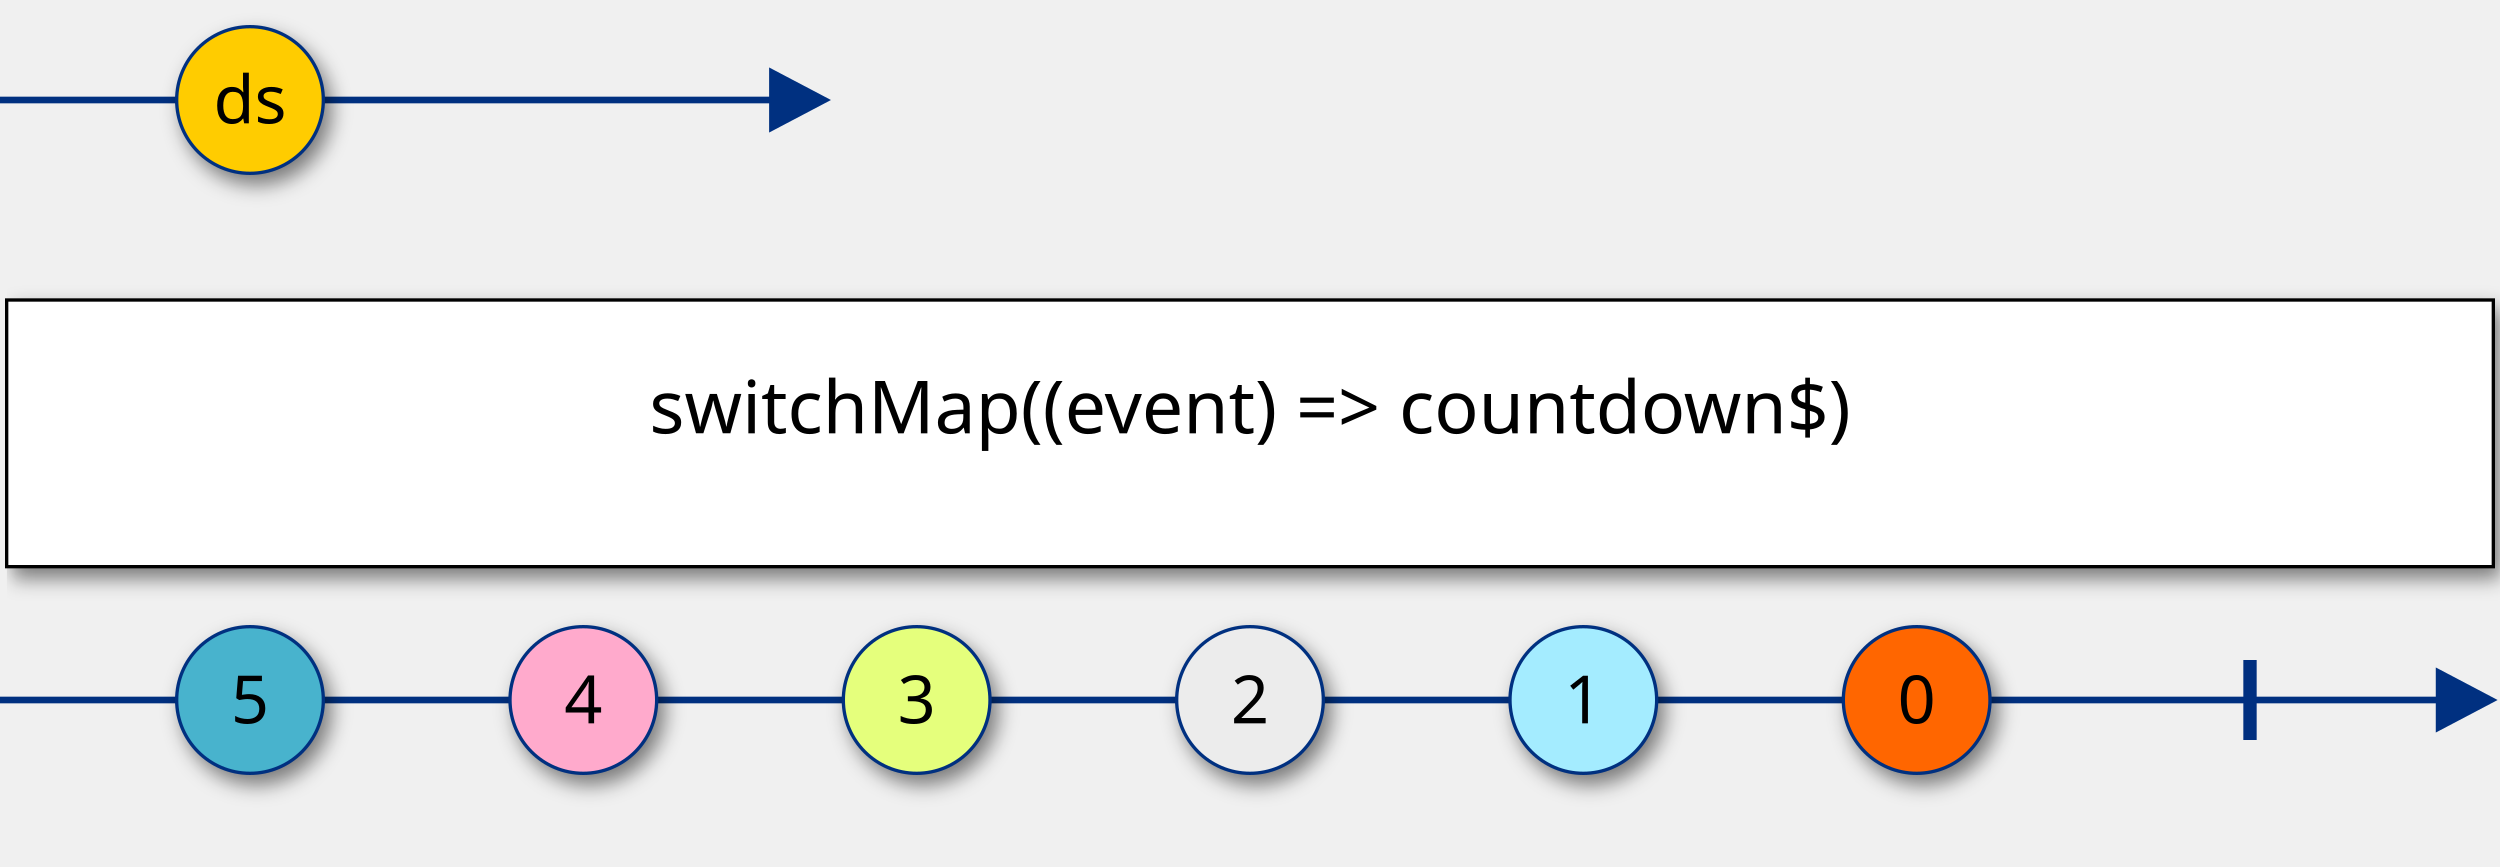
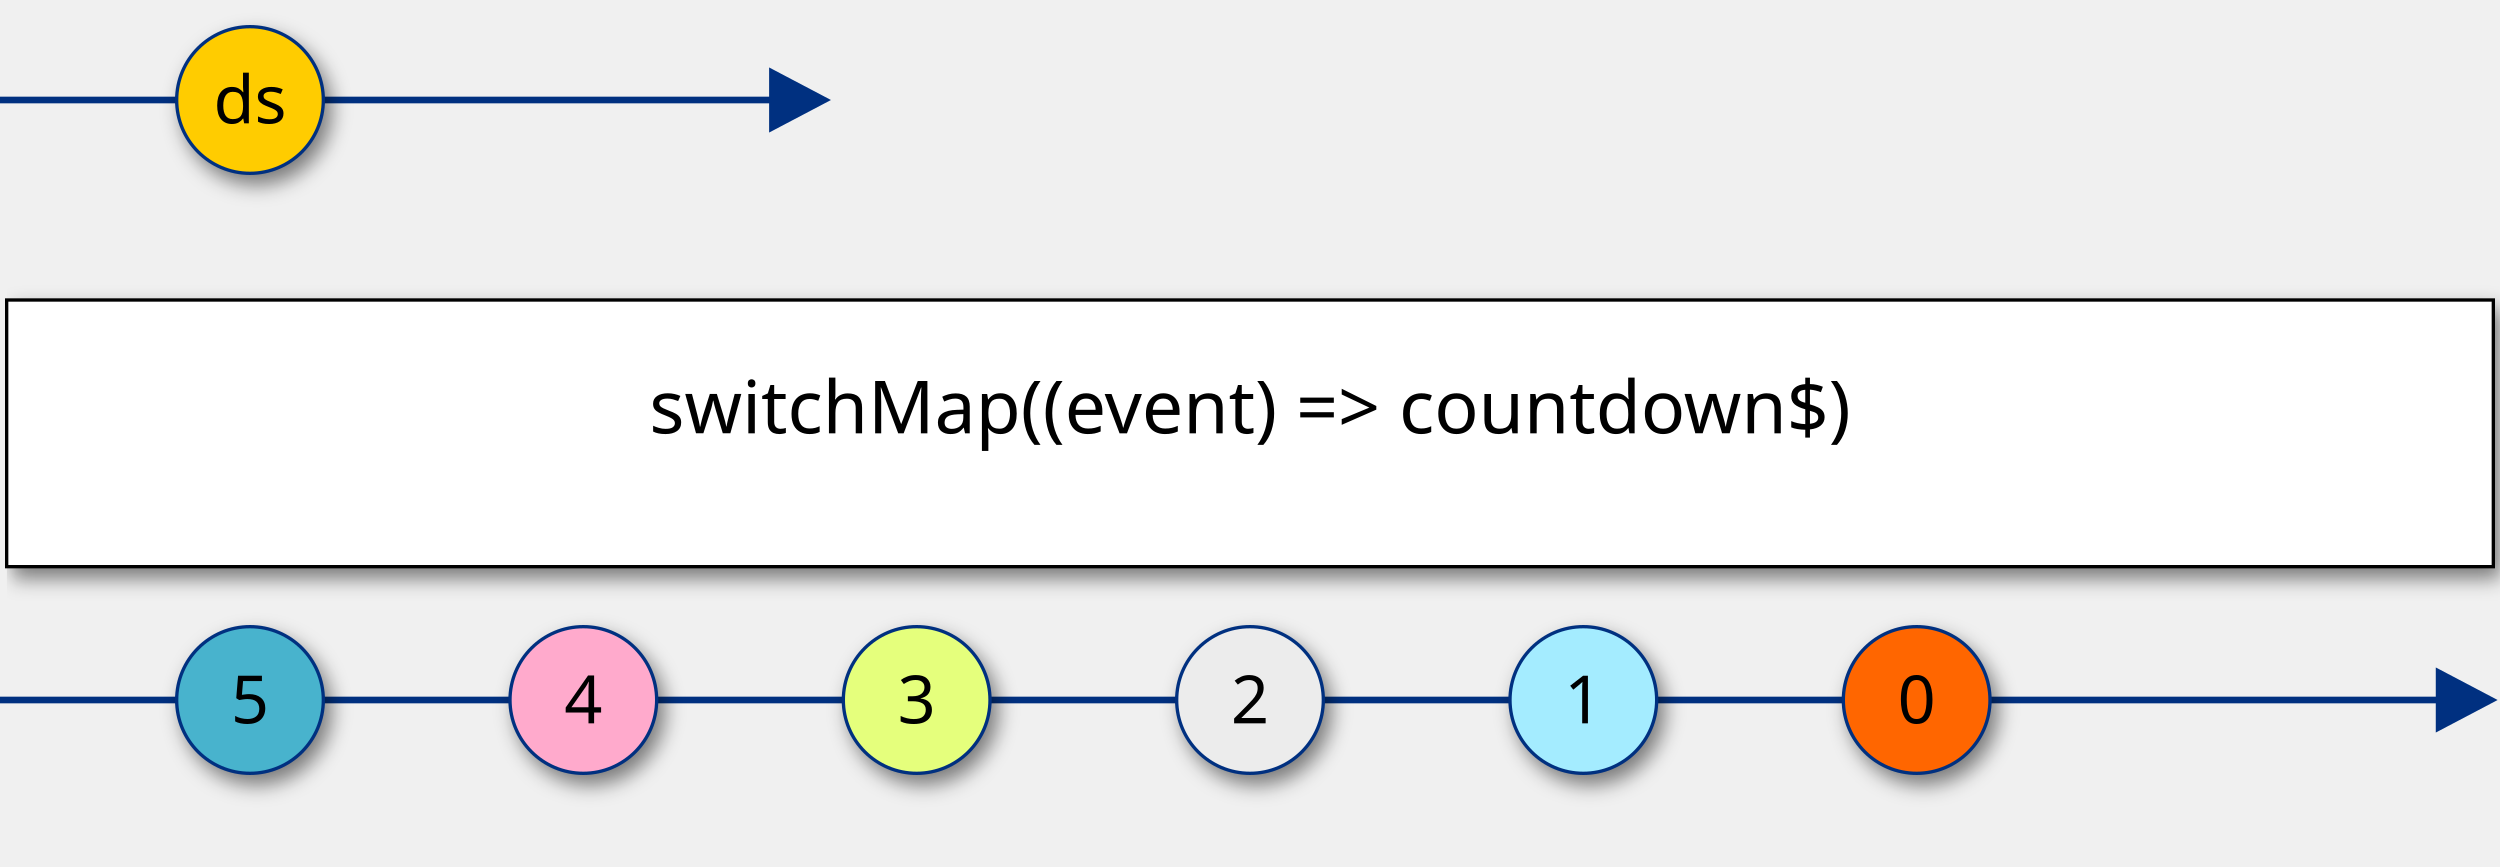
<svg xmlns="http://www.w3.org/2000/svg" width="750.0px" height="260.0px" viewBox="0 0 750.0 260.0 " id="svg2" version="1.1">
  <defs id="defs4">
    <filter style="color-interpolation-filters:sRGB;" id="filter3443" x="-25%" y="-25%" width="150%" height="150%">
      <feFlood flood-opacity="0.498" flood-color="rgb(0,0,0)" result="flood" id="feFlood3445" />
      <feComposite in="flood" in2="SourceGraphic" operator="in" result="composite1" id="feComposite3447" />
      <feGaussianBlur in="composite1" stdDeviation="3" result="blur" id="feGaussianBlur3449" />
      <feOffset dx="2" dy="3" result="offset" id="feOffset3451" />
      <feComposite in="SourceGraphic" in2="offset" operator="over" result="composite2" id="feComposite3453" />
    </filter>
    <marker orient="auto" refY="0.0" refX="0.0" id="Arrow1Lend" style="overflow:visible;">
      <path d="M -3.0,0.0 L -3.0,-5.0 L -12.5,0.0 L -3.0,5.0 L -3.0,0.0 z " style="fill-rule:evenodd;stroke:#003080;stroke-width:1pt;stroke-opacity:1;fill:#003080;fill-opacity:1" transform="scale(0.8) rotate(180) translate(12.5,0)" />
    </marker>
  </defs>
  <g id="source_939575f5fb783c494a9836f446270b69" transform="rotate(0 0.0 30) translate(0.0,30)">
    <path style="fill:none;fill-rule:evenodd;stroke:#003080;stroke-width:2px;marker-end:url(#Arrow1Lend)" d="m 0,0 247.0,0" />
    <g style="filter:url(#filter3443)">
      <circle r="22" cy="0" cx="75.0" style="opacity:1;fill:#ffcc00;fill-opacity:1;stroke:#003080;stroke-width:1px;" />
      <text y="7" x="75.0" style="font-size:20px;font-family:sans-serif;text-align:center;text-anchor:middle;fill:#000000;" xml:space="preserve">ds</text>
    </g>
  </g>
  <g transform="translate(0 90.0)">
    <g style="filter:url(#filter3443)">
      <rect x="2" y="0" width="746.0" height="80" style="opacity:1;fill:#ffffff;fill-opacity:1;stroke:#000000;stroke-width:1px;" />
      <text x="375.0" y="40.0" style="font-size:22px;font-family:sans-serif;text-align:center;text-anchor:middle;fill:#000000;" xml:space="preserve">switchMap((event) =&gt; countdown$)</text>
    </g>
    <g id="operator_fe601ea6c9d123ee1fb01233ca6ab230" transform="rotate(0 0.0 120) translate(0.0,120)">
      <path style="fill:none;fill-rule:evenodd;stroke:#003080;stroke-width:2px;marker-end:url(#Arrow1Lend)" d="m 0,0 747.0,0" />
      <g style="filter:url(#filter3443)">
        <circle r="22" cy="0" cx="75.0" style="opacity:1;fill:#48b3cd;fill-opacity:1;stroke:#003080;stroke-width:1px;" />
        <text y="7" x="75.0" style="font-size:20px;font-family:sans-serif;text-align:center;text-anchor:middle;fill:#000000;" xml:space="preserve">5</text>
      </g>
      <g style="filter:url(#filter3443)">
        <circle r="22" cy="0" cx="175.0" style="opacity:1;fill:#ffaacc;fill-opacity:1;stroke:#003080;stroke-width:1px;" />
        <text y="7" x="175.0" style="font-size:20px;font-family:sans-serif;text-align:center;text-anchor:middle;fill:#000000;" xml:space="preserve">4</text>
      </g>
      <g style="filter:url(#filter3443)">
        <circle r="22" cy="0" cx="275.0" style="opacity:1;fill:#e5ff7c;fill-opacity:1;stroke:#003080;stroke-width:1px;" />
        <text y="7" x="275.0" style="font-size:20px;font-family:sans-serif;text-align:center;text-anchor:middle;fill:#000000;" xml:space="preserve">3</text>
      </g>
      <g style="filter:url(#filter3443)">
        <circle r="22" cy="0" cx="375.0" style="opacity:1;fill:#ececec;fill-opacity:1;stroke:#003080;stroke-width:1px;" />
        <text y="7" x="375.0" style="font-size:20px;font-family:sans-serif;text-align:center;text-anchor:middle;fill:#000000;" xml:space="preserve">2</text>
      </g>
      <g style="filter:url(#filter3443)">
        <circle r="22" cy="0" cx="475.0" style="opacity:1;fill:#a4ecff;fill-opacity:1;stroke:#003080;stroke-width:1px;" />
        <text y="7" x="475.0" style="font-size:20px;font-family:sans-serif;text-align:center;text-anchor:middle;fill:#000000;" xml:space="preserve">1</text>
      </g>
      <g style="filter:url(#filter3443)">
        <circle r="22" cy="0" cx="575.0" style="opacity:1;fill:#ff6600;fill-opacity:1;stroke:#003080;stroke-width:1px;" />
        <text y="7" x="575.0" style="font-size:20px;font-family:sans-serif;text-align:center;text-anchor:middle;fill:#000000;" xml:space="preserve">0</text>
      </g>
-       <g>
-         <path d="m 675.0,-12 0,24" style="fill:none;fill-rule:evenodd;stroke:#003080;stroke-width:4px;" />
-       </g>
    </g>
  </g>
</svg>
